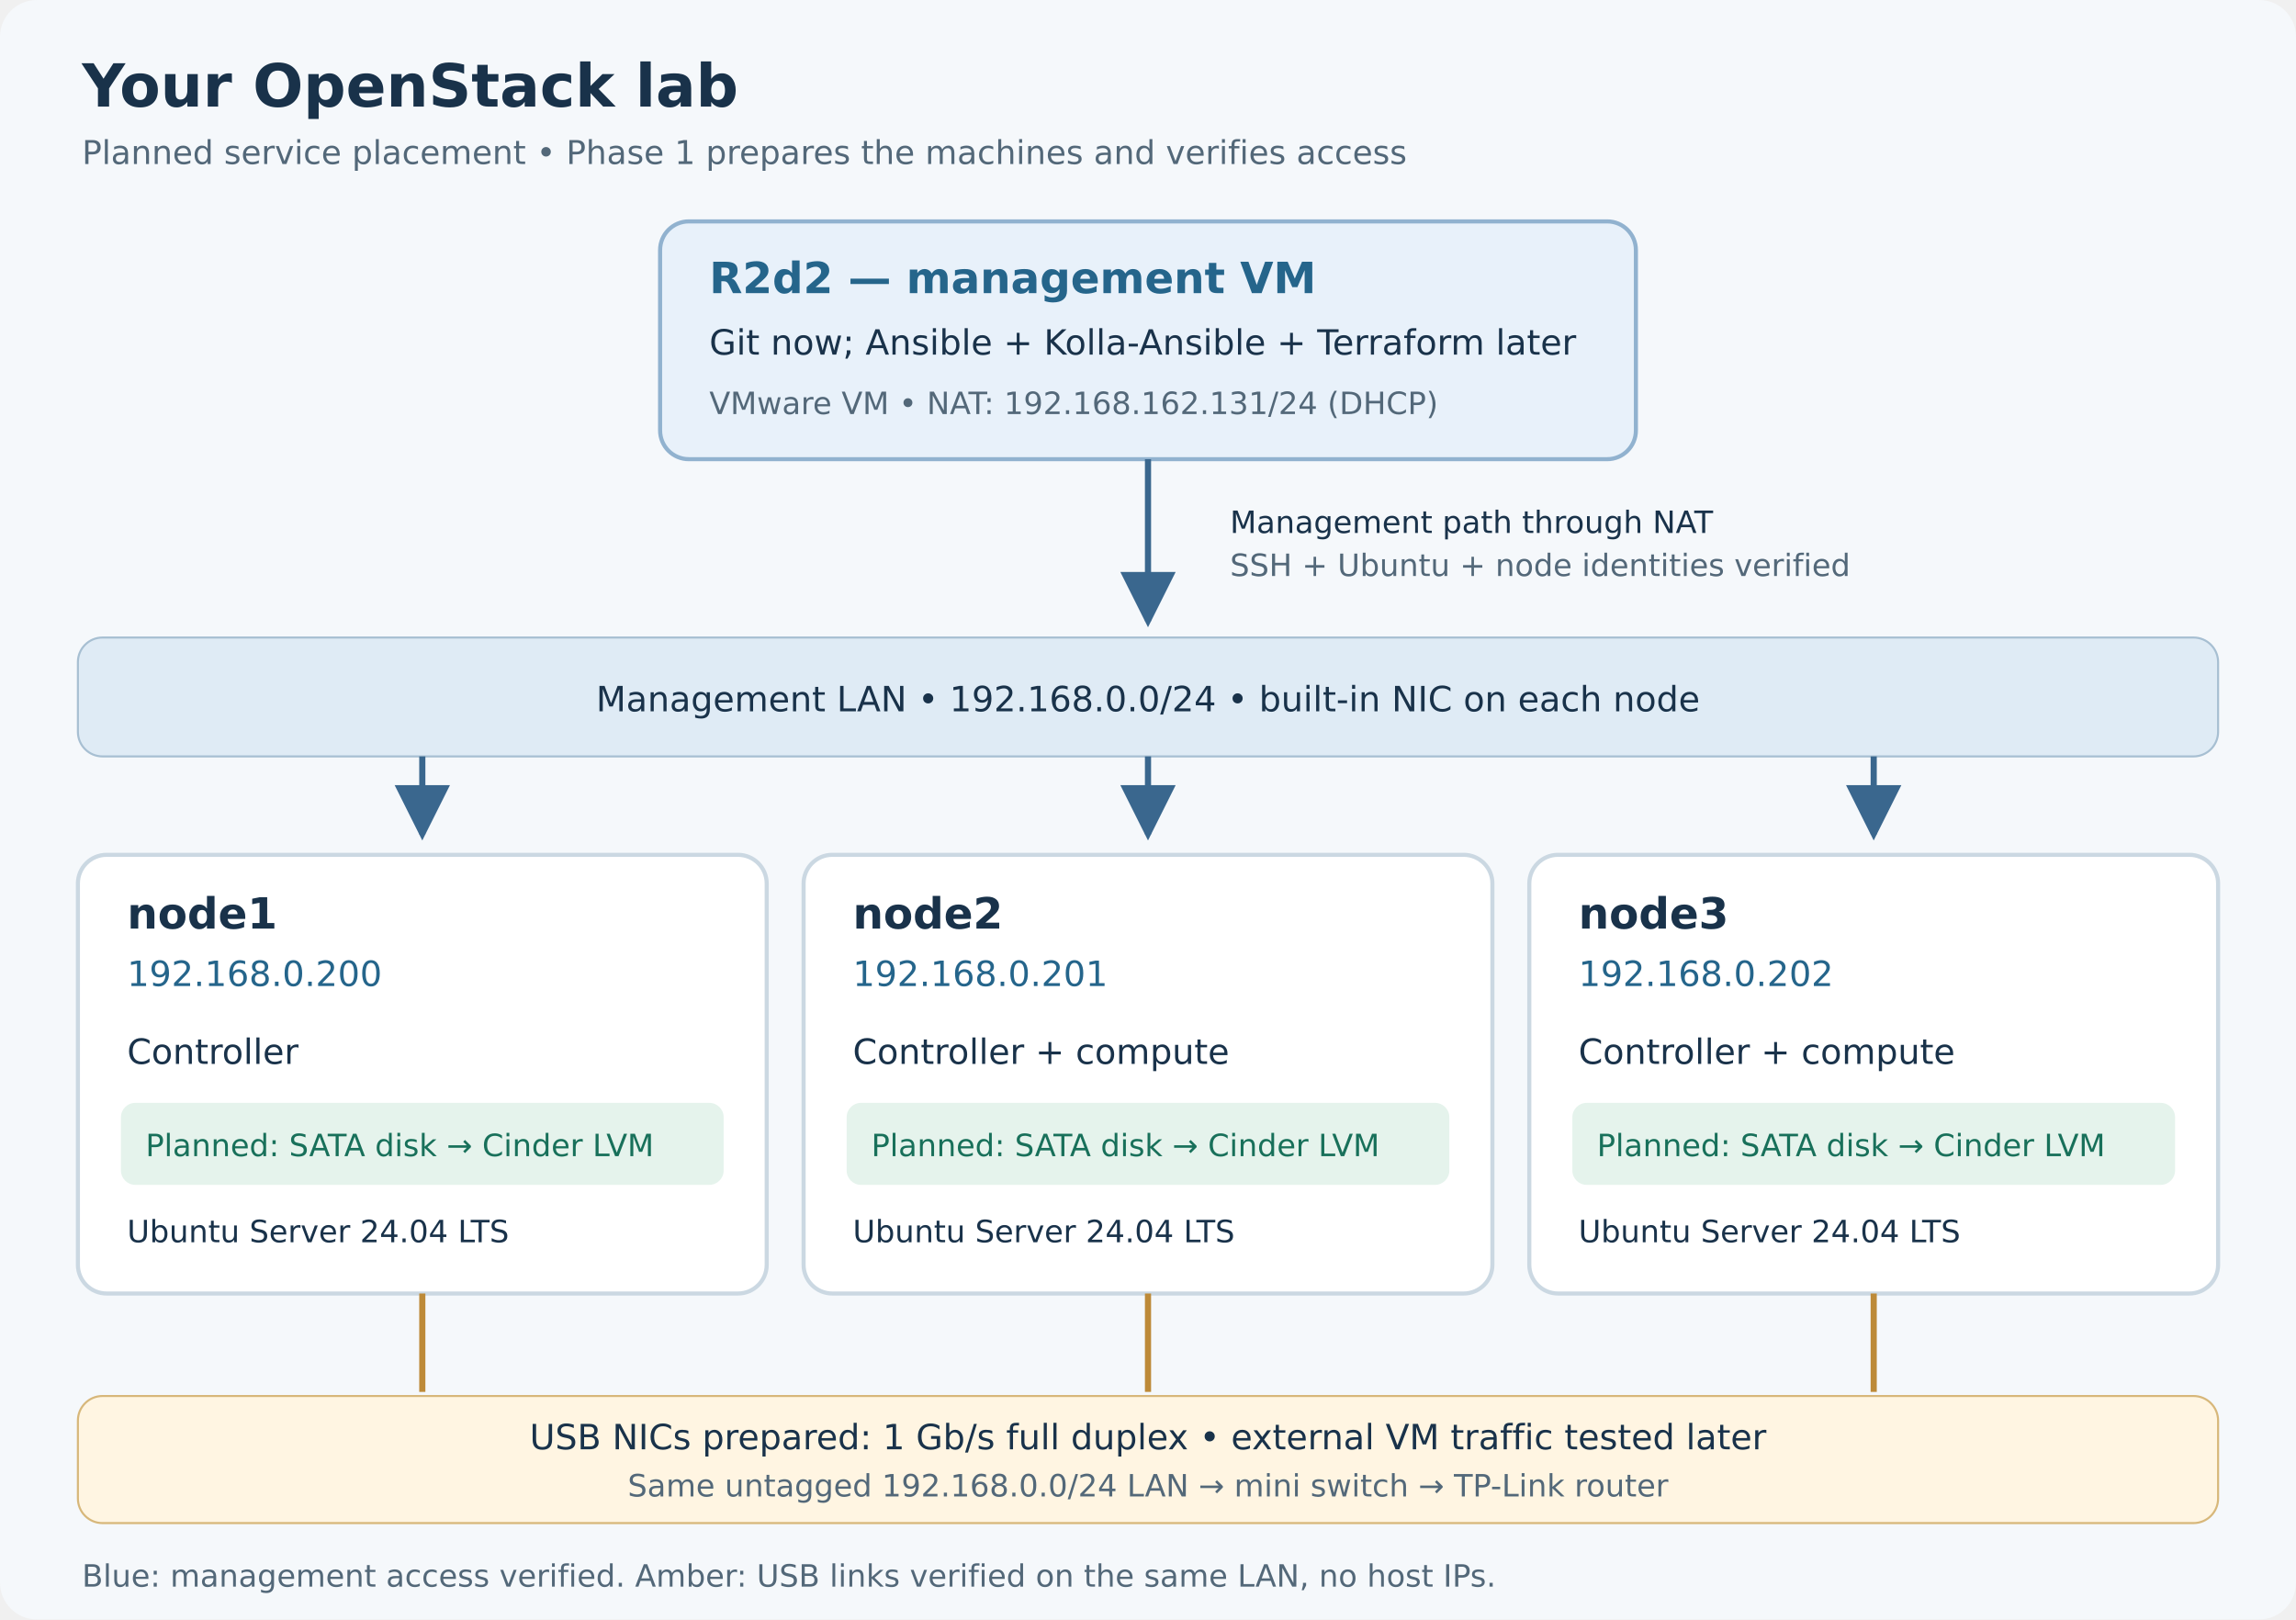
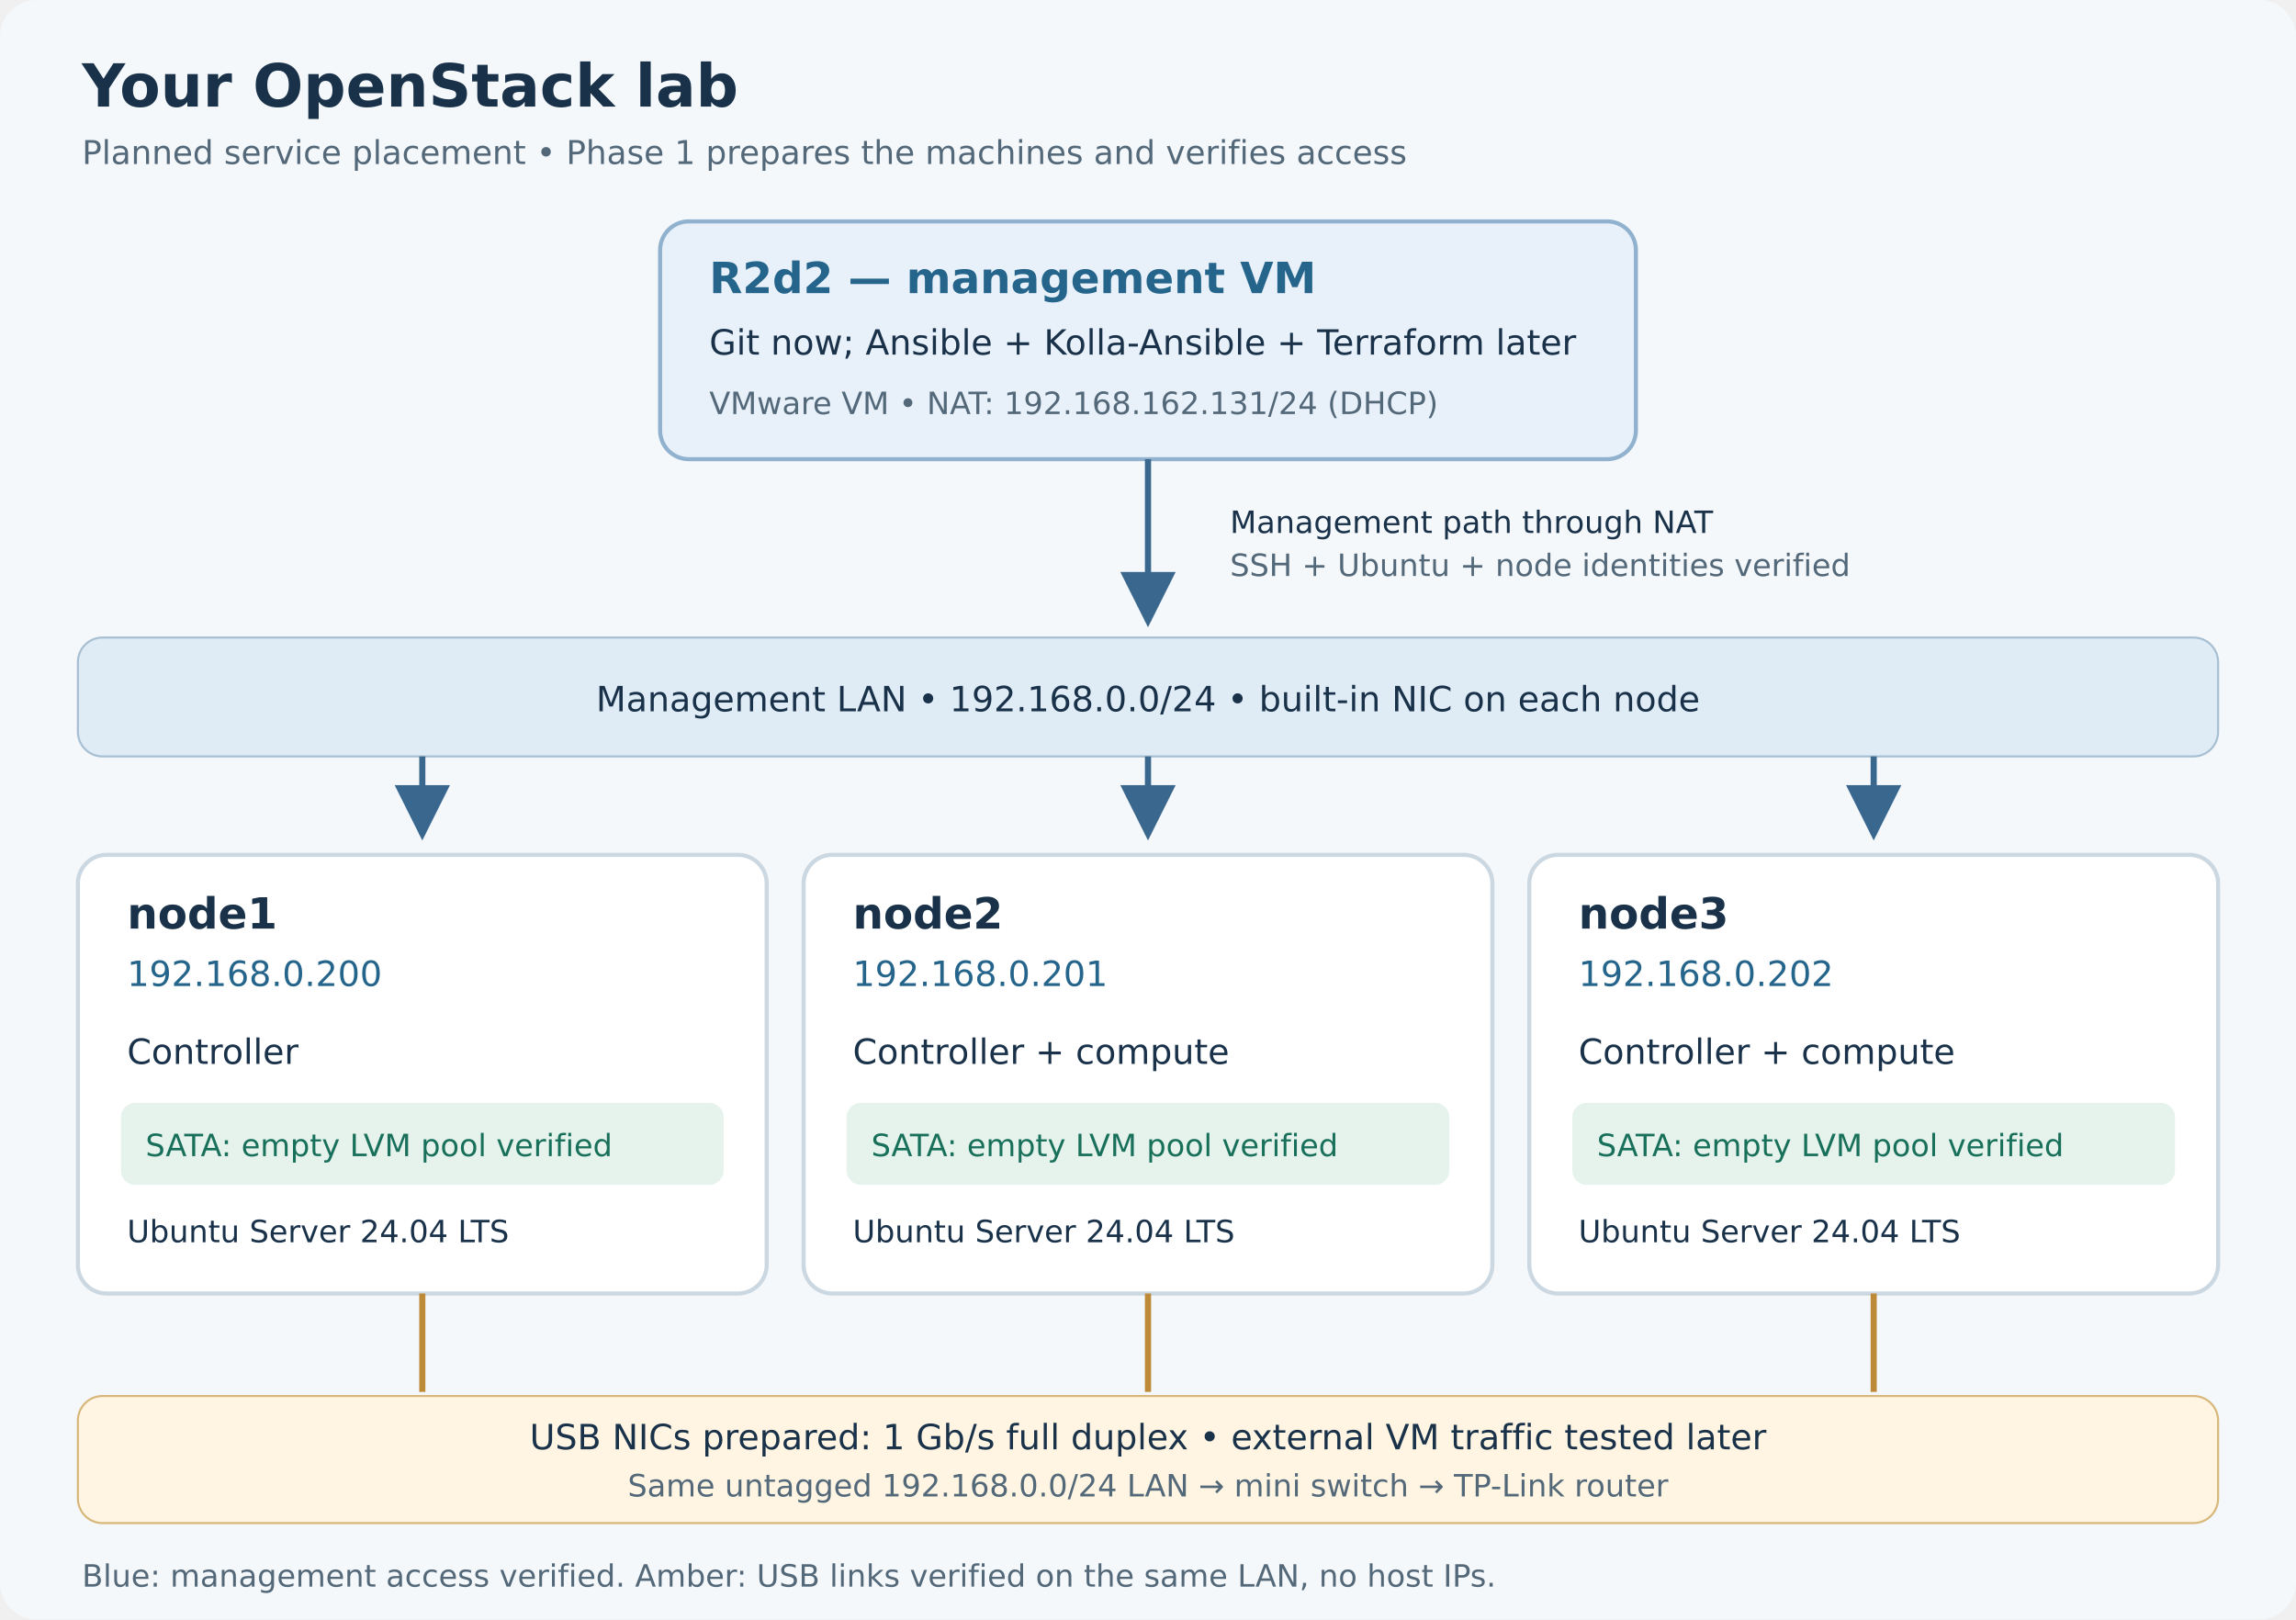
<svg xmlns="http://www.w3.org/2000/svg" width="1120" height="790" viewBox="0 0 1120 790" role="img" aria-labelledby="title description">
  <defs>
    <marker id="arrow" markerWidth="9" markerHeight="9" refX="8" refY="4.5" orient="auto">
      <path d="M0 0 L9 4.5 L0 9" fill="#3a678e" />
    </marker>
    <style>
      text{font-family:DejaVu Sans,Arial,sans-serif;fill:#19324a}
      .title{font-size:29px;font-weight:700}.sub{font-size:16px;fill:#536879}
      .head{font-size:21px;font-weight:700}.body{font-size:17px}.small{font-size:15px}
      .blue{fill:#25658b}.green{fill:#18705a}.muted{fill:#536879}
      .card{fill:#fff;stroke:#cbd8e2;stroke-width:2}
      .management{stroke:#3a678e;stroke-width:3;fill:none;marker-end:url(#arrow)}
      .provider{stroke:#bd8a38;stroke-width:3;fill:none}
    </style>
  </defs>
  <rect width="1120" height="790" rx="18" fill="#f5f8fb" />
  <text x="40" y="52" class="title">Your OpenStack lab</text>
  <text x="40" y="80" class="sub">Planned service placement • Phase 1 prepares the machines and verifies access</text>
  <rect x="322" y="108" width="476" height="116" rx="14" fill="#e8f1fa" stroke="#91b2cf" stroke-width="2" />
  <text x="346" y="143" class="head blue">R2d2 — management VM</text>
  <text x="346" y="173" class="body">Git now; Ansible + Kolla-Ansible + Terraform later</text>
  <text x="346" y="202" class="small muted">VMware VM • NAT: 192.168.162.131/24 (DHCP)</text>
  <path d="M560 224 V303" class="management" />
  <rect x="584" y="241" width="346" height="47" rx="8" fill="#f5f8fb" />
  <text x="600" y="260" class="small">Management path through NAT</text>
  <text x="600" y="281" class="small muted">SSH + Ubuntu + node identities verified</text>
  <rect x="38" y="311" width="1044" height="58" rx="12" fill="#dfebf5" stroke="#a7bfd2" />
  <text x="560" y="347" class="body" text-anchor="middle">Management LAN • 192.168.0.0/24 • built-in NIC on each node</text>
  <path d="M206 369 V407" class="management" />
  <path d="M560 369 V407" class="management" />
  <path d="M914 369 V407" class="management" />
  <rect x="38" y="417" width="336" height="214" rx="14" class="card" />
  <rect x="392" y="417" width="336" height="214" rx="14" class="card" />
  <rect x="746" y="417" width="336" height="214" rx="14" class="card" />
  <text x="62" y="453" class="head">node1</text>
  <text x="62" y="481" class="body blue">192.168.0.200</text>
  <text x="62" y="519" class="body">Controller</text>
  <rect x="59" y="538" width="294" height="40" rx="7" fill="#e5f3ec" />
-   <text x="71" y="564" class="small green">Planned: SATA disk → Cinder LVM</text>
+   <text x="71" y="564" class="small green">SATA: empty LVM pool verified</text>
  <text x="62" y="606" class="small">Ubuntu Server 24.04 LTS</text>
  <text x="416" y="453" class="head">node2</text>
  <text x="416" y="481" class="body blue">192.168.0.201</text>
  <text x="416" y="519" class="body">Controller + compute</text>
  <rect x="413" y="538" width="294" height="40" rx="7" fill="#e5f3ec" />
-   <text x="425" y="564" class="small green">Planned: SATA disk → Cinder LVM</text>
+   <text x="425" y="564" class="small green">SATA: empty LVM pool verified</text>
  <text x="416" y="606" class="small">Ubuntu Server 24.04 LTS</text>
  <text x="770" y="453" class="head">node3</text>
  <text x="770" y="481" class="body blue">192.168.0.202</text>
  <text x="770" y="519" class="body">Controller + compute</text>
  <rect x="767" y="538" width="294" height="40" rx="7" fill="#e5f3ec" />
-   <text x="779" y="564" class="small green">Planned: SATA disk → Cinder LVM</text>
+   <text x="779" y="564" class="small green">SATA: empty LVM pool verified</text>
  <text x="770" y="606" class="small">Ubuntu Server 24.04 LTS</text>
  <path d="M206 631 V679 M560 631 V679 M914 631 V679" class="provider" />
  <rect x="38" y="681" width="1044" height="62" rx="12" fill="#fff5e2" stroke="#d7b77a" />
  <text x="560" y="707" class="body" text-anchor="middle">USB NICs prepared: 1 Gb/s full duplex • external VM traffic tested later</text>
  <text x="560" y="730" class="small muted" text-anchor="middle">Same untagged 192.168.0.0/24 LAN → mini switch → TP-Link router</text>
  <text x="40" y="774" class="small muted">Blue: management access verified. Amber: USB links verified on the same LAN, no host IPs.</text>
</svg>
